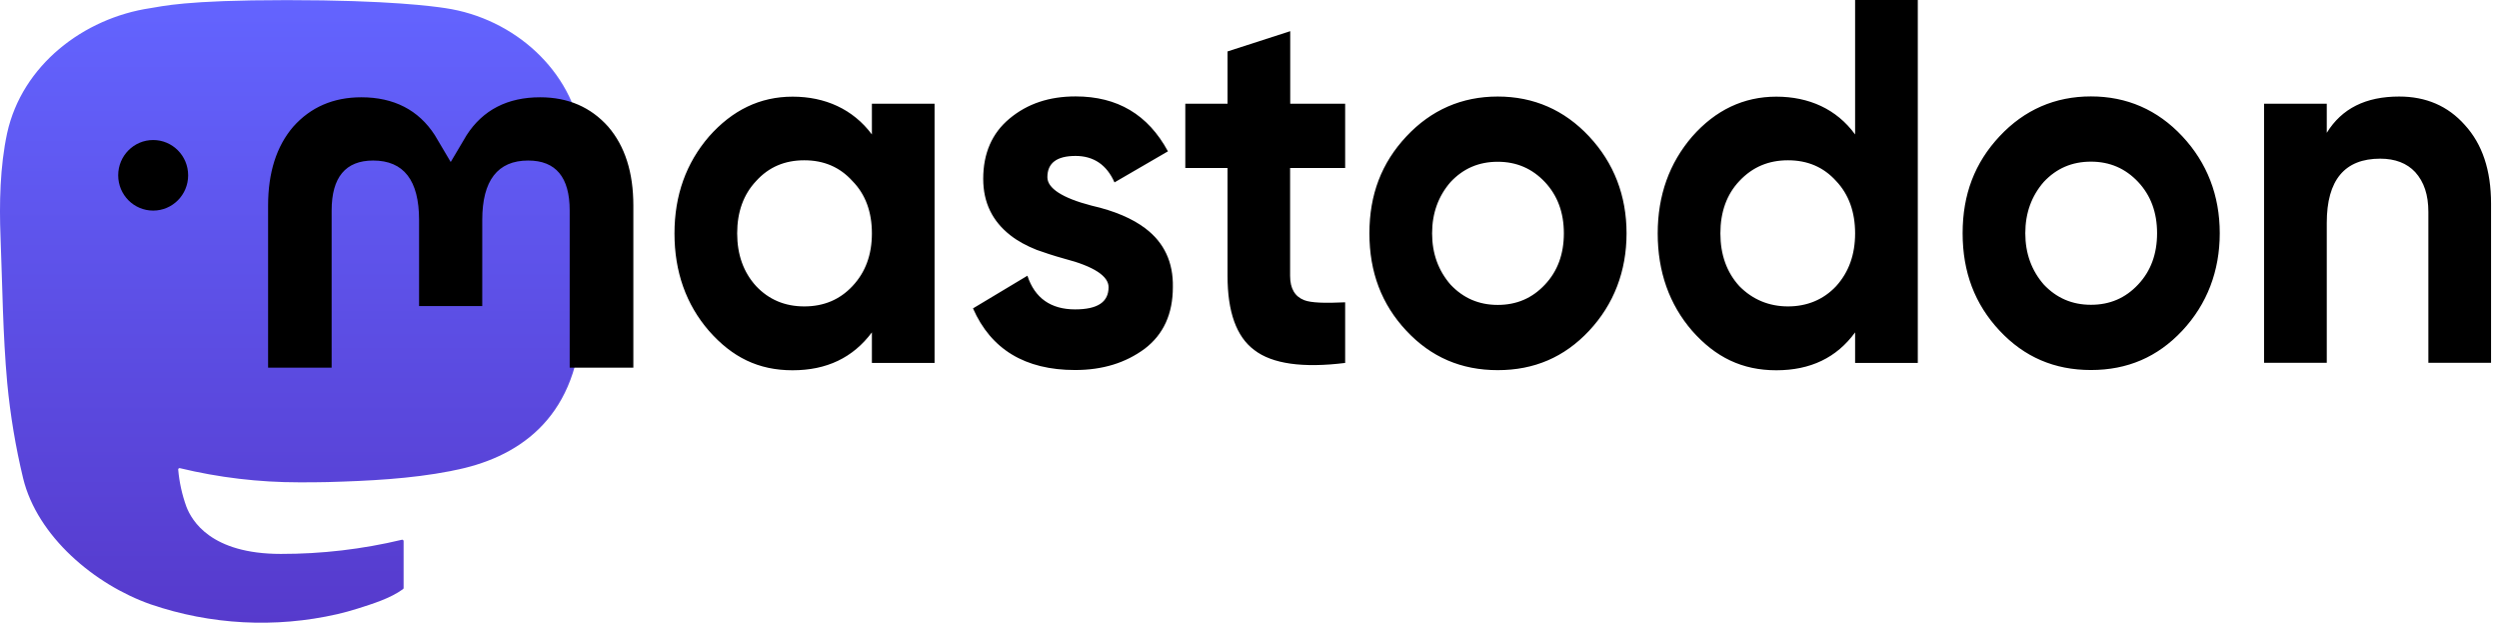
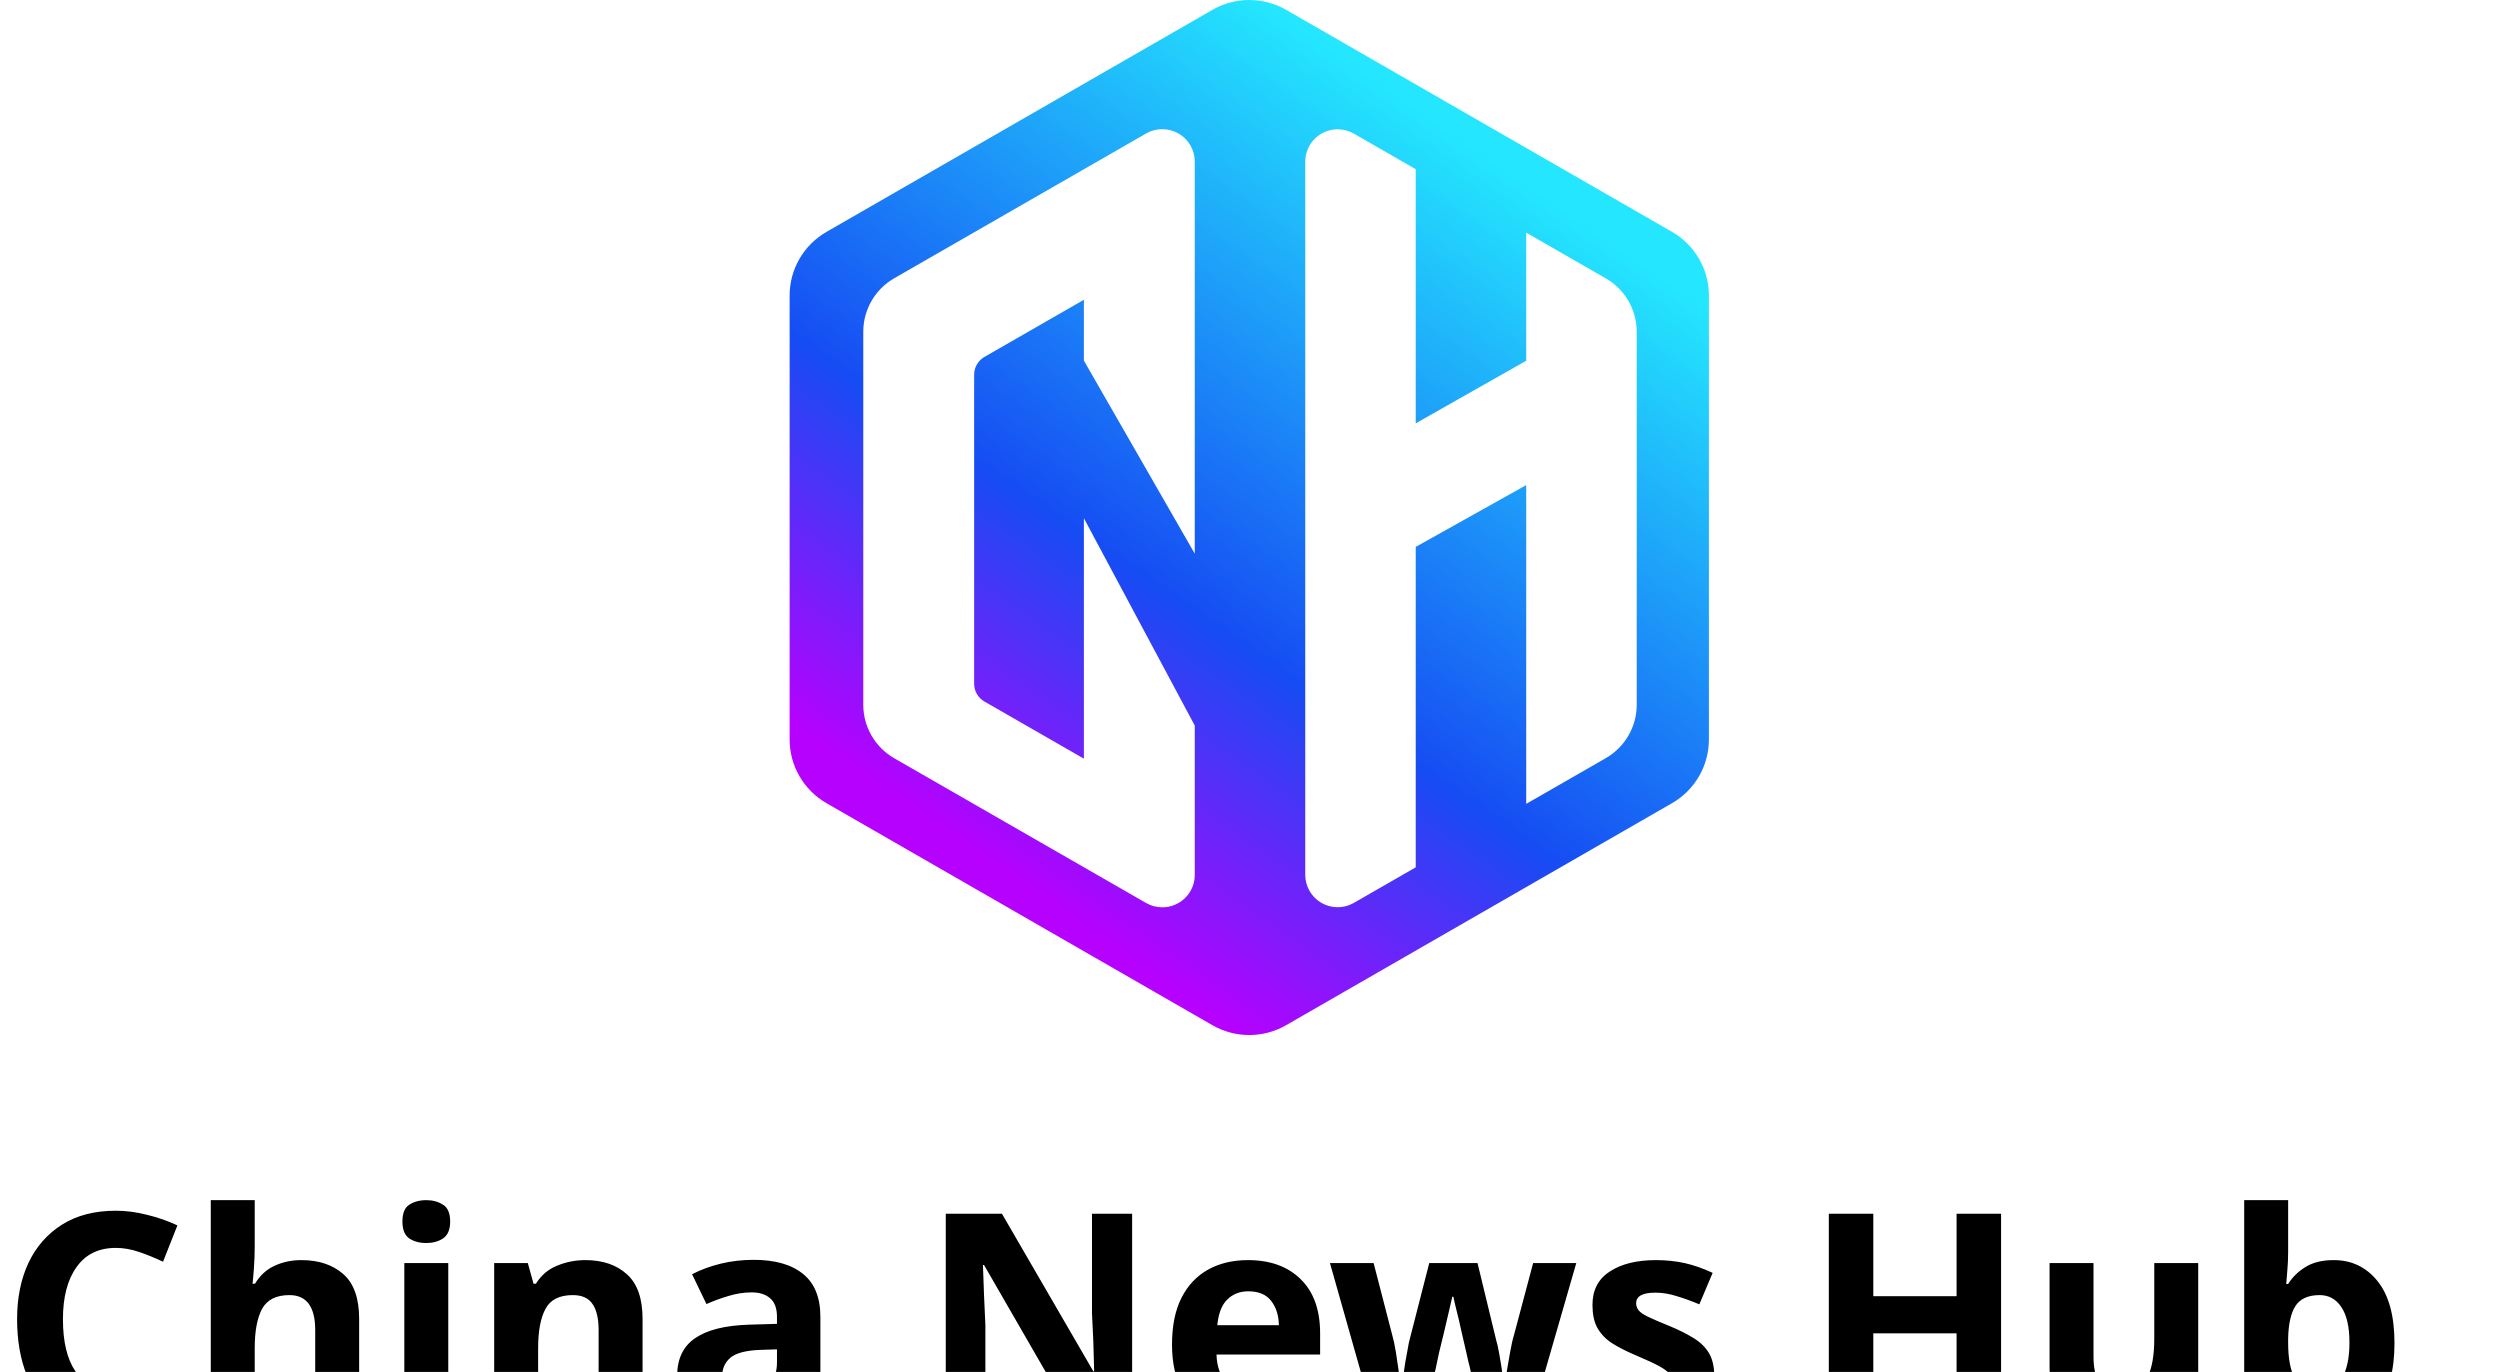
- <svg xmlns="http://www.w3.org/2000/svg" xmlns:xlink="http://www.w3.org/1999/xlink" width="261" height="66" viewBox="0 0 261 66" fill="none">
+ <svg xmlns="http://www.w3.org/2000/svg" xmlns:xlink="http://www.w3.org/1999/xlink" width="144px" height="79.022px" viewBox="0 0 144 79.022" version="1.1">
  <symbol id="logo-symbol-wordmark">
-     <path d="M60.754 14.403C59.814 7.419 53.727 1.916 46.512 0.849C45.294 0.669 40.682 0.013 29.997 0.013H29.918C19.23 0.013 16.937 0.669 15.72 0.849C8.705 1.886 2.299 6.832 0.745 13.898C-0.003 17.378 -0.083 21.237 0.056 24.776C0.254 29.851 0.293 34.918 0.753 39.973C1.072 43.331 1.628 46.661 2.417 49.941C3.894 55.997 9.875 61.037 15.734 63.093C22.008 65.237 28.754 65.593 35.218 64.121C35.929 63.956 36.632 63.764 37.325 63.545C38.897 63.046 40.738 62.487 42.091 61.507C42.11 61.493 42.125 61.475 42.136 61.455C42.147 61.434 42.153 61.412 42.153 61.389V56.49C42.153 56.469 42.148 56.447 42.138 56.428C42.129 56.409 42.115 56.392 42.098 56.379C42.081 56.365 42.061 56.356 42.04 56.351C42.019 56.346 41.997 56.347 41.976 56.351C37.834 57.341 33.59 57.836 29.332 57.829C22.005 57.829 20.034 54.351 19.469 52.904C19.016 51.653 18.727 50.348 18.612 49.022C18.611 49 18.615 48.977 18.624 48.957C18.633 48.937 18.647 48.919 18.664 48.904C18.682 48.89 18.702 48.88 18.724 48.876C18.745 48.871 18.768 48.871 18.79 48.877C22.862 49.859 27.037 50.355 31.227 50.354C32.234 50.354 33.239 50.354 34.246 50.328C38.46 50.209 42.901 49.994 47.047 49.184C47.15 49.164 47.253 49.146 47.342 49.119C53.881 47.864 60.104 43.923 60.736 33.943C60.76 33.55 60.819 29.828 60.819 29.42C60.822 28.035 61.265 19.591 60.754 14.403Z" fill="url(#paint0_linear_89_11)" />
-     <path d="M12.344 18.303C12.344 16.267 13.978 14.619 15.997 14.619C18.016 14.619 19.65 16.267 19.65 18.303C19.65 20.34 18.016 21.987 15.997 21.987C13.978 21.987 12.344 20.34 12.344 18.303Z" fill="currentColor" />
-     <path d="M66.148 21.468V38.384H59.499V21.974C59.499 18.511 58.058 16.76 55.164 16.76C51.975 16.76 50.367 18.848 50.367 22.96V31.95H43.769V22.96C43.769 18.835 42.174 16.76 38.971 16.76C36.09 16.76 34.637 18.511 34.637 21.974V38.384H28V21.468C28 18.018 28.875 15.268 30.624 13.231C32.437 11.195 34.804 10.157 37.736 10.157C41.132 10.157 43.717 11.48 45.415 14.114L47.074 16.915L48.733 14.114C50.431 11.48 53.004 10.157 56.412 10.157C59.344 10.157 61.711 11.195 63.525 13.231C65.274 15.268 66.148 18.005 66.148 21.468ZM89.03 29.874C90.406 28.409 91.062 26.579 91.062 24.361C91.062 22.143 90.406 20.301 89.03 18.9C87.705 17.434 86.033 16.734 84.001 16.734C81.969 16.734 80.296 17.434 78.972 18.9C77.647 20.301 76.991 22.143 76.991 24.361C76.991 26.579 77.647 28.422 78.972 29.874C80.296 31.275 81.969 31.989 84.001 31.989C86.033 31.989 87.705 31.288 89.03 29.874ZM91.062 10.832H97.609V37.891H91.062V34.7C89.081 37.346 86.342 38.656 82.779 38.656C79.216 38.656 76.477 37.307 74.046 34.544C71.653 31.781 70.444 28.37 70.444 24.374C70.444 20.379 71.666 17.019 74.046 14.256C76.489 11.493 79.383 10.092 82.779 10.092C86.174 10.092 89.081 11.389 91.062 14.036V10.845V10.832ZM119.654 23.868C121.583 25.334 122.548 27.384 122.496 29.978C122.496 32.741 121.532 34.907 119.551 36.412C117.57 37.878 115.178 38.63 112.284 38.63C107.049 38.63 103.499 36.464 101.621 32.196L107.306 28.785C108.065 31.107 109.737 32.3 112.284 32.3C114.625 32.3 115.782 31.548 115.782 29.978C115.782 28.837 114.265 27.812 111.165 27.008C109.995 26.683 109.03 26.359 108.271 26.087C107.204 25.659 106.29 25.166 105.532 24.569C103.654 23.103 102.689 21.157 102.689 18.667C102.689 16.02 103.602 13.906 105.429 12.388C107.306 10.819 109.596 10.066 112.335 10.066C116.709 10.066 119.898 11.96 121.982 15.8L116.4 19.043C115.59 17.201 114.213 16.28 112.335 16.28C110.355 16.28 109.39 17.032 109.39 18.498C109.39 19.64 110.908 20.664 114.008 21.468C116.4 22.013 118.278 22.818 119.641 23.855L119.654 23.868ZM140.477 17.538H134.741V28.798C134.741 30.147 135.255 30.964 136.22 31.34C136.927 31.613 138.355 31.665 140.49 31.561V37.891C136.079 38.436 132.876 37.995 130.998 36.542C129.12 35.141 128.207 32.534 128.207 28.811V17.538H123.795V10.832H128.207V5.37L134.754 3.256V10.832H140.49V17.538H140.477ZM161.352 29.719C162.677 28.318 163.333 26.528 163.333 24.361C163.333 22.195 162.677 20.418 161.352 19.004C160.027 17.603 158.407 16.889 156.426 16.889C154.445 16.889 152.825 17.59 151.5 19.004C150.227 20.47 149.571 22.247 149.571 24.361C149.571 26.476 150.227 28.253 151.5 29.719C152.825 31.12 154.445 31.833 156.426 31.833C158.407 31.833 160.027 31.133 161.352 29.719ZM146.883 34.531C144.297 31.768 143.024 28.422 143.024 24.361C143.024 20.301 144.297 17.006 146.883 14.243C149.468 11.48 152.67 10.079 156.426 10.079C160.182 10.079 163.384 11.48 165.97 14.243C168.555 17.006 169.88 20.418 169.88 24.361C169.88 28.305 168.555 31.768 165.97 34.531C163.384 37.294 160.233 38.643 156.426 38.643C152.619 38.643 149.468 37.294 146.883 34.531ZM191.771 29.874C193.095 28.409 193.751 26.579 193.751 24.361C193.751 22.143 193.095 20.301 191.771 18.9C190.446 17.434 188.774 16.734 186.742 16.734C184.709 16.734 183.037 17.434 181.661 18.9C180.336 20.301 179.68 22.143 179.68 24.361C179.68 26.579 180.336 28.422 181.661 29.874C183.037 31.275 184.761 31.989 186.742 31.989C188.722 31.989 190.446 31.288 191.771 29.874ZM193.751 0H200.298V37.891H193.751V34.7C191.822 37.346 189.082 38.656 185.52 38.656C181.957 38.656 179.179 37.307 176.735 34.544C174.343 31.781 173.134 28.37 173.134 24.374C173.134 20.379 174.356 17.019 176.735 14.256C179.166 11.493 182.111 10.092 185.52 10.092C188.928 10.092 191.822 11.389 193.751 14.036V0.013V0ZM223.308 29.706C224.633 28.305 225.289 26.515 225.289 24.348C225.289 22.182 224.633 20.405 223.308 18.991C221.983 17.59 220.363 16.877 218.382 16.877C216.401 16.877 214.78 17.577 213.456 18.991C212.182 20.457 211.526 22.234 211.526 24.348C211.526 26.463 212.182 28.24 213.456 29.706C214.78 31.107 216.401 31.82 218.382 31.82C220.363 31.82 221.983 31.12 223.308 29.706ZM208.838 34.518C206.253 31.755 204.98 28.409 204.98 24.348C204.98 20.288 206.253 16.993 208.838 14.23C211.424 11.467 214.626 10.066 218.382 10.066C222.137 10.066 225.34 11.467 227.925 14.23C230.511 16.993 231.835 20.405 231.835 24.348C231.835 28.292 230.511 31.755 227.925 34.518C225.34 37.281 222.189 38.63 218.382 38.63C214.575 38.63 211.424 37.281 208.838 34.518ZM260.17 21.261V37.878H253.623V22.13C253.623 20.34 253.173 18.991 252.247 17.966C251.385 17.045 250.164 16.565 248.594 16.565C244.89 16.565 243.012 18.783 243.012 23.272V37.878H236.466V10.832H243.012V13.867C244.581 11.325 247.077 10.079 250.575 10.079C253.366 10.079 255.656 11.052 257.431 13.05C259.257 15.047 260.17 17.759 260.17 21.274" fill="currentColor" />
    <defs>
-       <linearGradient id="paint0_linear_89_11" x1="30.5" y1="0.013" x2="30.5" y2="65.013" gradientUnits="userSpaceOnUse">
-         <stop stop-color="#6364FF" />
-         <stop offset="1" stop-color="#563ACC" />
+       <linearGradient x1="77.324%" y1="16.417%" x2="32.559%" y2="89.545%" id="linearGradient-1">
+         <stop stop-color="#24E6FE" offset="0%" />
+         <stop stop-color="#164CF3" offset="62.863%" />
+         <stop stop-color="#B601FF" offset="100%" />
+       </linearGradient>
+       <linearGradient x1="50%" y1="0%" x2="50%" y2="99.286%" id="linearGradient-2">
+         <stop stop-color="#FFFFFF" offset="0%" />
+         <stop stop-color="#FFFFFF" offset="100%" />
+       </linearGradient>
+       <linearGradient x1="50%" y1="0%" x2="50%" y2="100%" id="linearGradient-3">
+         <stop stop-color="#FFFFFF" offset="0%" />
+         <stop stop-color="#FFFFFF" offset="99.286%" />
      </linearGradient>
    </defs>
+     <g id="页面-1" stroke="none" stroke-width="1" fill="none" fill-rule="evenodd">
+       <g id="编组-3备份">
+         <g id="编组" transform="translate(45.4826, 0)" fill="url(#linearGradient-1)" fill-rule="nonzero">
+           <path d="M28.598,0.567 L50.827,13.356 C52.141,14.112 52.95,15.508 52.95,17.02 L52.95,42.598 C52.95,44.109 52.141,45.506 50.827,46.262 L28.598,59.051 C27.284,59.807 25.666,59.807 24.352,59.051 L2.123,46.262 C0.809,45.506 0,44.109 0,42.598 L0,17.02 C0,15.508 0.809,14.112 2.123,13.356 L24.352,0.567 C25.666,-0.189 27.284,-0.189 28.598,0.567 Z" id="多边形备份" />
+         </g>
+         <text id="China-News-Hub" font-family="GillSans-Bold, Gill Sans" font-size="16.971" font-weight="bold" line-spacing="12.728" fill="currentColor" fill-rule="nonzero">
+           <tspan x="0" y="82.022">China News Hub</tspan>
+         </text>
+         <path d="M68.567,8.373 C68.731,8.656 68.818,8.977 68.818,9.304 L68.818,31.893 L62.432,20.772 L62.432,17.266 L56.702,20.559 C56.337,20.769 56.111,21.158 56.111,21.578 L56.111,39.388 C56.111,39.808 56.337,40.197 56.702,40.407 L62.432,43.7 L62.432,29.851 L68.818,41.792 L68.818,50.399 C68.818,51.427 67.981,52.261 66.948,52.261 C66.619,52.261 66.297,52.175 66.012,52.011 L51.511,43.678 C50.406,43.042 49.725,41.869 49.725,40.598 L49.725,19.104 C49.725,17.834 50.406,16.66 51.511,16.025 L66.012,7.691 C66.907,7.177 68.051,7.482 68.567,8.373 Z" id="路径" fill="url(#linearGradient-2)" fill-rule="nonzero" />
+         <path d="M77.979,7.695 L81.546,9.745 L81.546,9.745 L81.546,24.385 L87.91,20.777 L87.91,13.401 L92.489,16.031 C93.581,16.658 94.259,17.812 94.274,19.066 L94.275,19.109 L94.275,40.594 C94.275,41.864 93.594,43.037 92.489,43.672 L87.91,46.302 L87.91,27.941 L81.546,31.501 L81.546,49.958 L77.979,52.007 C77.085,52.521 75.944,52.212 75.43,51.318 C75.268,51.035 75.182,50.715 75.182,50.388 L75.182,9.314 C75.182,8.283 76.018,7.447 77.049,7.447 C77.375,7.447 77.696,7.533 77.979,7.695 Z" id="路径" fill="url(#linearGradient-3)" fill-rule="nonzero" />
+       </g>
+     </g>
  </symbol>
  <use xlink:href="#logo-symbol-wordmark" />
</svg>
